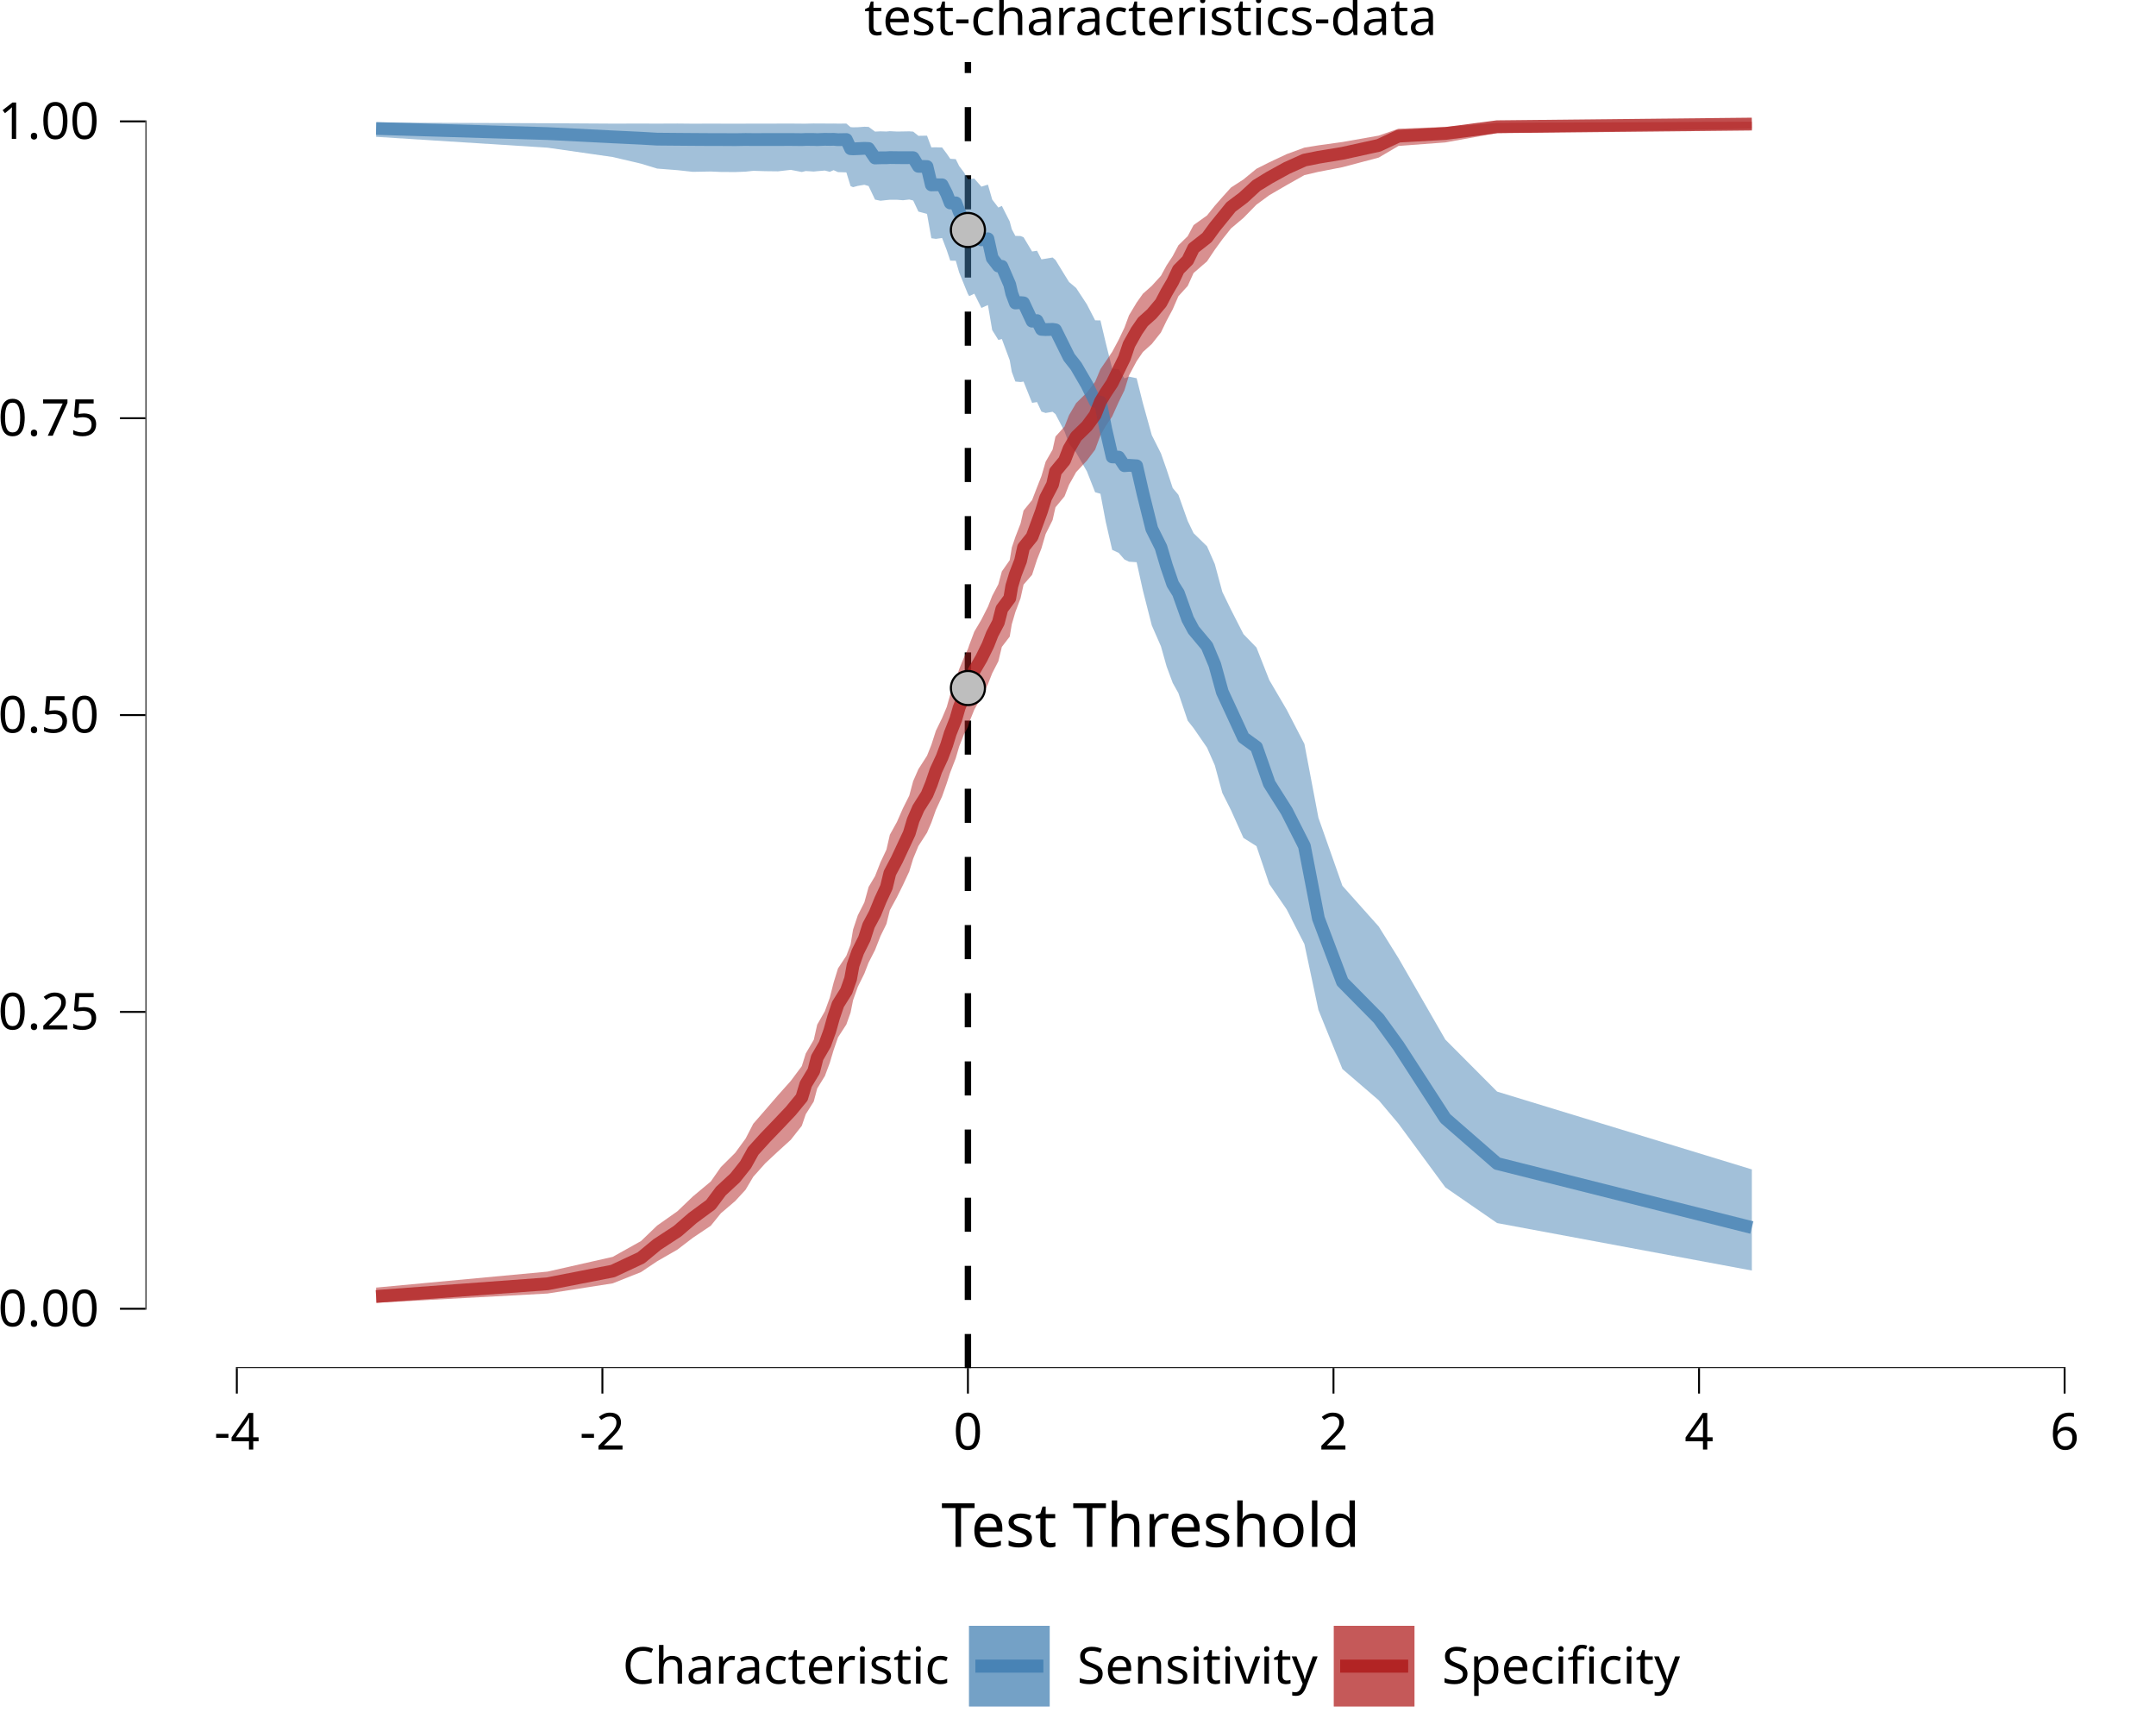
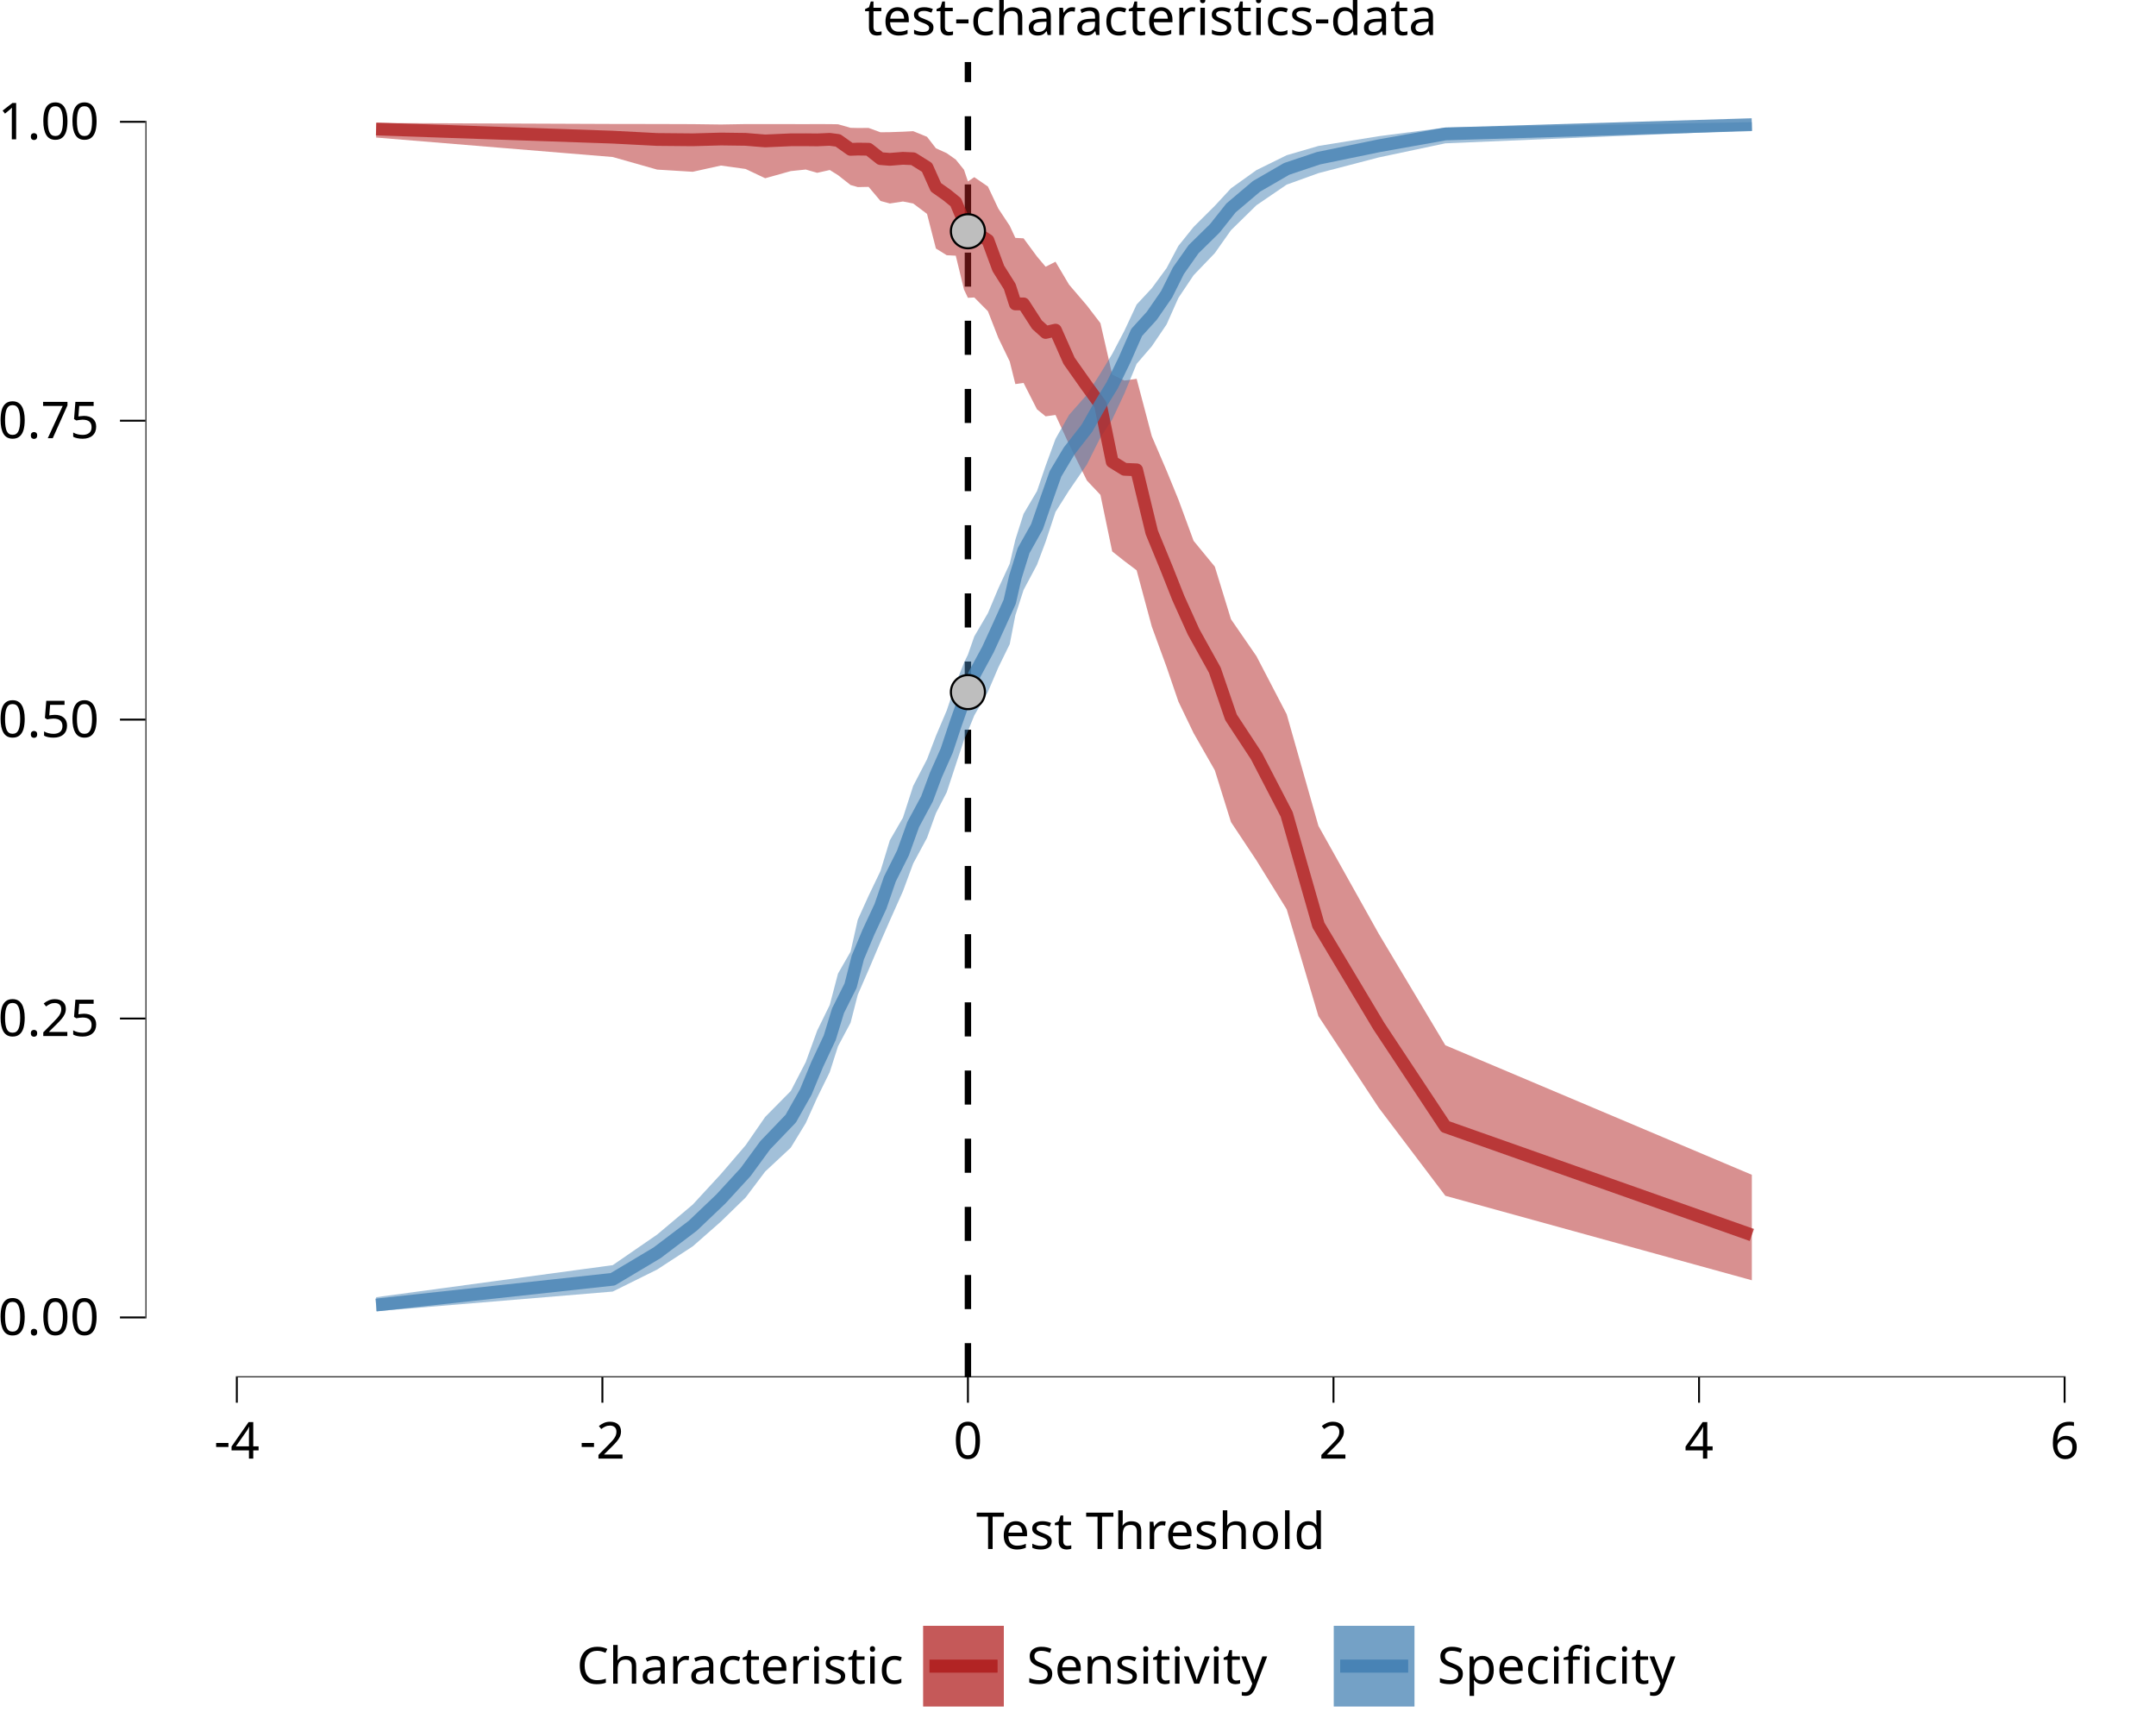
<svg xmlns="http://www.w3.org/2000/svg" class="svglite" data-engine-version="2.0" width="720.00pt" height="576.00pt" viewBox="0 0 720.00 576.00">
  <defs>
    <style type="text/css">
    .svglite line, .svglite polyline, .svglite polygon, .svglite path, .svglite rect, .svglite circle {
      fill: none;
      stroke: #000000;
      stroke-linecap: round;
      stroke-linejoin: round;
      stroke-miterlimit: 10.00;
    }
  </style>
  </defs>
  <rect width="100%" height="100%" style="stroke: none; fill: #FFFFFF;" />
  <defs>
    <clipPath id="cpMC4wMHw3MjAuMDB8MC4wMHw1NzYuMDA=">
      <rect x="0.00" y="0.00" width="720.00" height="576.00" />
    </clipPath>
  </defs>
  <g clip-path="url(#cpMC4wMHw3MjAuMDB8MC4wMHw1NzYuMDA=)">
    <rect x="0.00" y="0.00" width="720.00" height="576.00" style="stroke-width: 10.67; stroke: none;" />
  </g>
  <defs>
-     <clipPath id="cpNDguNTd8NzIwLjAwfDIwLjcxfDQ1Ni44Mw==">
-       <rect x="48.57" y="20.71" width="671.43" height="436.12" />
+     <clipPath id="cpNDguNTd8NzIwLjAwfDIwLjcxfDQ1OS44OA==">
+       <rect x="48.57" y="20.71" width="671.43" height="439.17" />
    </clipPath>
  </defs>
-   <g clip-path="url(#cpNDguNTd8NzIwLjAwfDIwLjcxfDQ1Ni44Mw==)">
-     <rect x="48.57" y="20.71" width="671.43" height="436.12" style="stroke-width: 10.67; stroke: none;" />
-     <line x1="323.24" y1="456.83" x2="323.24" y2="20.71" style="stroke-width: 2.13; stroke-dasharray: 11.38,11.38; stroke-linecap: butt;" />
-     <polygon points="125.61,40.94 182.83,41.15 204.62,41.28 214.07,41.26 219.45,41.28 226.23,41.25 231.35,41.30 237.37,41.28 240.73,41.29 245.53,41.30 248.99,41.29 251.55,41.28 255.54,41.28 259.79,41.27 264.08,41.26 267.76,41.29 269.09,41.29 271.76,41.23 272.90,41.24 275.47,41.25 277.10,41.27 278.38,41.25 279.85,41.28 282.64,41.26 284.05,42.45 284.88,42.51 286.46,42.48 288.66,42.32 290.07,42.37 292.22,43.94 294.04,43.85 296.03,43.91 297.17,43.80 299.54,43.92 301.54,43.89 303.65,43.85 304.96,43.95 306.70,45.35 309.58,45.30 311.03,49.21 312.55,49.19 314.61,49.24 316.16,51.30 317.34,53.02 319.18,53.14 320.32,55.45 321.94,57.59 323.24,59.84 323.68,59.81 325.37,59.64 327.74,62.33 329.92,61.65 331.35,66.63 333.40,69.30 334.57,68.75 337.20,73.95 337.89,76.54 339.08,78.77 340.82,78.81 341.82,79.22 344.67,83.97 346.31,83.72 347.79,86.60 349.19,86.38 351.52,85.98 352.48,86.81 355.50,91.73 357.01,94.16 359.38,96.16 362.97,101.63 365.72,106.96 367.49,106.99 369.27,114.49 371.42,123.11 373.60,123.27 375.50,126.34 377.04,125.76 379.58,126.30 381.68,134.66 384.64,145.30 387.70,151.39 389.58,156.73 391.63,162.96 393.53,165.22 396.64,173.96 398.60,178.03 403.09,182.42 405.69,188.36 408.20,197.64 411.09,203.58 415.25,211.73 419.60,216.22 423.89,227.09 429.69,236.97 435.61,248.41 440.29,273.05 448.30,295.78 460.43,309.37 467.02,319.94 482.68,347.14 499.97,364.50 585.03,390.48 585.03,424.25 499.97,408.40 482.68,396.48 467.02,375.21 460.43,367.39 448.30,356.96 440.29,337.24 435.61,315.25 429.69,303.67 423.89,295.21 419.60,282.54 415.25,279.79 411.09,270.52 408.20,264.77 405.69,255.55 403.09,249.65 398.60,243.13 396.64,240.65 393.53,231.44 391.63,228.04 389.58,222.50 387.70,215.82 384.64,208.82 381.68,197.20 379.58,187.73 377.04,187.56 375.50,186.81 373.60,184.62 371.42,183.61 369.27,174.26 367.49,164.87 365.72,164.37 362.97,157.39 359.38,151.14 357.01,148.13 355.50,144.05 352.48,138.28 351.52,137.50 349.19,137.90 347.79,137.44 346.31,134.26 344.67,134.52 341.82,127.42 340.82,127.57 339.08,127.40 337.89,124.18 337.20,120.28 334.57,113.19 333.40,113.51 331.35,110.23 329.92,101.85 327.74,102.83 325.37,98.06 323.68,98.88 323.24,98.18 321.94,95.00 320.32,91.00 319.18,87.05 317.34,87.04 316.16,83.52 314.61,79.47 312.55,79.76 311.03,79.55 309.58,71.44 306.70,70.65 304.96,66.95 303.65,66.62 301.54,66.86 299.54,66.70 297.17,66.70 296.03,66.81 294.04,67.03 292.22,66.65 290.07,62.12 288.66,61.70 286.46,62.07 284.88,62.50 284.05,62.14 282.64,57.56 279.85,57.47 278.38,56.82 277.10,57.37 275.47,56.95 272.90,57.16 271.76,57.28 269.09,57.11 267.76,57.43 264.08,56.72 259.79,57.21 255.54,57.16 251.55,57.04 248.99,57.32 245.53,57.45 240.73,57.42 237.37,57.27 231.35,57.38 226.23,56.82 219.45,56.29 214.07,54.65 204.62,52.43 182.83,49.31 125.61,45.69 " style="stroke-width: 0.00; stroke: none; stroke-linecap: butt; fill: #4682B4; fill-opacity: 0.50;" />
-     <polyline points="125.61,40.94 182.83,41.15 204.62,41.28 214.07,41.26 219.45,41.28 226.23,41.25 231.35,41.30 237.37,41.28 240.73,41.29 245.53,41.30 248.99,41.29 251.55,41.28 255.54,41.28 259.79,41.27 264.08,41.26 267.76,41.29 269.09,41.29 271.76,41.23 272.90,41.24 275.47,41.25 277.10,41.27 278.38,41.25 279.85,41.28 282.64,41.26 284.05,42.45 284.88,42.51 286.46,42.48 288.66,42.32 290.07,42.37 292.22,43.94 294.04,43.85 296.03,43.91 297.17,43.80 299.54,43.92 301.54,43.89 303.65,43.85 304.96,43.95 306.70,45.35 309.58,45.30 311.03,49.21 312.55,49.19 314.61,49.24 316.16,51.30 317.34,53.02 319.18,53.14 320.32,55.45 321.94,57.59 323.24,59.84 323.68,59.81 325.37,59.64 327.74,62.33 329.92,61.65 331.35,66.63 333.40,69.30 334.57,68.75 337.20,73.95 337.89,76.54 339.08,78.77 340.82,78.81 341.82,79.22 344.67,83.97 346.31,83.72 347.79,86.60 349.19,86.38 351.52,85.98 352.48,86.81 355.50,91.73 357.01,94.16 359.38,96.16 362.97,101.63 365.72,106.96 367.49,106.99 369.27,114.49 371.42,123.11 373.60,123.27 375.50,126.34 377.04,125.76 379.58,126.30 381.68,134.66 384.64,145.30 387.70,151.39 389.58,156.73 391.63,162.96 393.53,165.22 396.64,173.96 398.60,178.03 403.09,182.42 405.69,188.36 408.20,197.64 411.09,203.58 415.25,211.73 419.60,216.22 423.89,227.09 429.69,236.97 435.61,248.41 440.29,273.05 448.30,295.78 460.43,309.37 467.02,319.94 482.68,347.14 499.97,364.50 585.03,390.48 " style="stroke-width: 1.07; stroke: none; stroke-linecap: butt;" />
-     <polyline points="585.03,424.25 499.97,408.40 482.68,396.48 467.02,375.21 460.43,367.39 448.30,356.96 440.29,337.24 435.61,315.25 429.69,303.67 423.89,295.21 419.60,282.54 415.25,279.79 411.09,270.52 408.20,264.77 405.69,255.55 403.09,249.65 398.60,243.13 396.64,240.65 393.53,231.44 391.63,228.04 389.58,222.50 387.70,215.82 384.64,208.82 381.68,197.20 379.58,187.73 377.04,187.56 375.50,186.81 373.60,184.62 371.42,183.61 369.27,174.26 367.49,164.87 365.72,164.37 362.97,157.39 359.38,151.14 357.01,148.13 355.50,144.05 352.48,138.28 351.52,137.50 349.19,137.90 347.79,137.44 346.31,134.26 344.67,134.52 341.82,127.42 340.82,127.57 339.08,127.40 337.89,124.18 337.20,120.28 334.57,113.19 333.40,113.51 331.35,110.23 329.92,101.85 327.74,102.83 325.37,98.06 323.68,98.88 323.24,98.18 321.94,95.00 320.32,91.00 319.18,87.05 317.34,87.04 316.16,83.52 314.61,79.47 312.55,79.76 311.03,79.55 309.58,71.44 306.70,70.65 304.96,66.95 303.65,66.62 301.54,66.86 299.54,66.70 297.17,66.70 296.03,66.81 294.04,67.03 292.22,66.65 290.07,62.12 288.66,61.70 286.46,62.07 284.88,62.50 284.05,62.14 282.64,57.56 279.85,57.47 278.38,56.82 277.10,57.37 275.47,56.95 272.90,57.16 271.76,57.28 269.09,57.11 267.76,57.43 264.08,56.72 259.79,57.21 255.54,57.16 251.55,57.04 248.99,57.32 245.53,57.45 240.73,57.42 237.37,57.27 231.35,57.38 226.23,56.82 219.45,56.29 214.07,54.65 204.62,52.43 182.83,49.31 125.61,45.69 " style="stroke-width: 1.07; stroke: none; stroke-linecap: butt;" />
-     <polygon points="125.61,429.94 182.83,424.61 204.62,419.68 214.07,414.40 219.45,409.23 226.23,404.45 231.35,399.54 237.37,394.51 240.73,389.71 245.53,384.93 248.99,380.19 251.55,375.24 255.54,370.65 259.79,365.74 264.08,360.93 267.76,356.00 269.09,351.77 271.76,347.20 272.90,342.15 275.47,337.65 277.10,333.17 278.38,328.13 279.85,323.37 282.64,319.13 284.05,315.40 284.88,310.39 286.46,305.65 288.66,301.30 290.07,296.17 292.22,292.55 294.04,287.91 296.03,283.69 297.17,278.73 299.54,274.44 301.54,269.88 303.65,265.66 304.96,260.81 306.70,256.83 309.58,252.35 311.03,248.71 312.55,243.99 314.61,239.75 316.16,236.09 317.34,231.89 319.18,227.15 320.32,223.44 321.94,219.47 323.24,216.71 323.68,215.40 325.37,210.90 327.74,206.89 329.92,202.59 331.35,198.97 333.40,195.08 334.57,190.80 337.20,187.04 337.89,182.84 339.08,179.30 340.82,174.80 341.82,170.48 344.67,166.96 346.31,162.71 347.79,158.97 349.19,154.18 351.52,150.12 352.48,145.77 355.50,142.44 357.01,138.62 359.38,134.60 362.97,131.07 365.72,127.48 367.49,123.26 369.27,120.67 371.42,117.49 373.60,113.41 375.50,109.43 377.04,105.27 379.58,101.04 381.68,98.08 384.64,95.45 387.70,92.08 389.58,88.63 391.63,85.50 393.53,81.91 396.64,78.85 398.60,75.16 403.09,71.94 405.69,68.69 408.20,65.83 411.09,62.62 415.25,59.91 419.60,56.35 423.89,54.19 429.69,51.46 435.61,49.29 440.29,48.53 448.30,47.42 460.43,45.28 467.02,42.97 482.68,42.40 499.97,41.02 585.03,40.64 585.03,42.99 499.97,44.43 482.68,47.56 467.02,48.74 460.43,52.62 448.30,55.83 440.29,57.38 435.61,58.47 429.69,61.81 423.89,65.18 419.60,68.33 415.25,72.77 411.09,76.28 408.20,79.93 405.69,83.39 403.09,87.27 398.60,91.16 396.64,95.48 393.53,98.92 391.63,103.29 389.58,107.12 387.70,111.01 384.64,114.87 381.68,117.54 379.58,120.62 377.04,125.36 375.50,130.34 373.60,134.22 371.42,139.06 369.27,142.26 367.49,145.34 365.72,150.14 362.97,153.80 359.38,157.65 357.01,161.87 355.50,165.74 352.48,169.40 351.52,173.65 349.19,178.34 347.79,183.11 346.31,186.89 344.67,191.94 341.82,195.22 340.82,199.75 339.08,204.40 337.89,208.45 337.20,212.57 334.57,216.01 333.40,220.82 331.35,224.81 329.92,228.44 327.74,232.75 325.37,236.95 323.68,241.18 323.24,242.78 321.94,245.15 320.32,249.28 319.18,253.18 317.34,257.92 316.16,261.57 314.61,265.95 312.55,270.42 311.03,274.70 309.58,278.04 306.70,282.51 304.96,286.72 303.65,291.01 301.54,295.54 299.54,299.58 297.17,303.94 296.03,308.52 294.04,312.57 292.22,317.23 290.07,321.43 288.66,325.08 286.46,329.54 284.88,334.01 284.05,338.13 282.64,342.09 279.85,346.40 278.38,350.66 277.10,354.94 275.47,359.30 272.90,363.48 271.76,367.81 269.09,372.05 267.76,375.93 264.08,380.60 259.79,384.50 255.54,388.47 251.55,392.95 248.99,397.27 245.53,401.04 240.73,405.14 237.37,409.29 231.35,413.34 226.23,417.26 219.45,421.16 214.07,424.77 204.62,428.53 182.83,431.93 125.61,435.03 " style="stroke-width: 0.00; stroke: none; stroke-linecap: butt; fill: #B22222; fill-opacity: 0.50;" />
-     <polyline points="125.61,429.94 182.83,424.61 204.62,419.68 214.07,414.40 219.45,409.23 226.23,404.45 231.35,399.54 237.37,394.51 240.73,389.71 245.53,384.93 248.99,380.19 251.55,375.24 255.54,370.65 259.79,365.74 264.08,360.93 267.76,356.00 269.09,351.77 271.76,347.20 272.90,342.15 275.47,337.65 277.10,333.17 278.38,328.13 279.85,323.37 282.64,319.13 284.05,315.40 284.88,310.39 286.46,305.65 288.66,301.30 290.07,296.17 292.22,292.55 294.04,287.91 296.03,283.69 297.17,278.73 299.54,274.44 301.54,269.88 303.65,265.66 304.96,260.81 306.70,256.83 309.58,252.35 311.03,248.71 312.55,243.99 314.61,239.75 316.16,236.09 317.34,231.89 319.18,227.15 320.32,223.44 321.94,219.47 323.24,216.71 323.68,215.40 325.37,210.90 327.74,206.89 329.92,202.59 331.35,198.97 333.40,195.08 334.57,190.80 337.20,187.04 337.89,182.84 339.08,179.30 340.82,174.80 341.82,170.48 344.67,166.96 346.31,162.71 347.79,158.97 349.19,154.18 351.52,150.12 352.48,145.77 355.50,142.44 357.01,138.62 359.38,134.60 362.97,131.07 365.72,127.48 367.49,123.26 369.27,120.67 371.42,117.49 373.60,113.41 375.50,109.43 377.04,105.27 379.58,101.04 381.68,98.08 384.64,95.45 387.70,92.08 389.58,88.63 391.63,85.50 393.53,81.91 396.64,78.85 398.60,75.16 403.09,71.94 405.69,68.69 408.20,65.83 411.09,62.62 415.25,59.91 419.60,56.35 423.89,54.19 429.69,51.46 435.61,49.29 440.29,48.53 448.30,47.42 460.43,45.28 467.02,42.97 482.68,42.40 499.97,41.02 585.03,40.64 " style="stroke-width: 1.07; stroke: none; stroke-linecap: butt;" />
-     <polyline points="585.03,42.99 499.97,44.43 482.68,47.56 467.02,48.74 460.43,52.62 448.30,55.83 440.29,57.38 435.61,58.47 429.69,61.81 423.89,65.18 419.60,68.33 415.25,72.77 411.09,76.28 408.20,79.93 405.69,83.39 403.09,87.27 398.60,91.16 396.64,95.48 393.53,98.92 391.63,103.29 389.58,107.12 387.70,111.01 384.64,114.87 381.68,117.54 379.58,120.62 377.04,125.36 375.50,130.34 373.60,134.22 371.42,139.06 369.27,142.26 367.49,145.34 365.72,150.14 362.97,153.80 359.38,157.65 357.01,161.87 355.50,165.74 352.48,169.40 351.52,173.65 349.19,178.34 347.79,183.11 346.31,186.89 344.67,191.94 341.82,195.22 340.82,199.75 339.08,204.40 337.89,208.45 337.20,212.57 334.57,216.01 333.40,220.82 331.35,224.81 329.92,228.44 327.74,232.75 325.37,236.95 323.68,241.18 323.24,242.78 321.94,245.15 320.32,249.28 319.18,253.18 317.34,257.92 316.16,261.57 314.61,265.95 312.55,270.42 311.03,274.70 309.58,278.04 306.70,282.51 304.96,286.72 303.65,291.01 301.54,295.54 299.54,299.58 297.17,303.94 296.03,308.52 294.04,312.57 292.22,317.23 290.07,321.43 288.66,325.08 286.46,329.54 284.88,334.01 284.05,338.13 282.64,342.09 279.85,346.40 278.38,350.66 277.10,354.94 275.47,359.30 272.90,363.48 271.76,367.81 269.09,372.05 267.76,375.93 264.08,380.60 259.79,384.50 255.54,388.47 251.55,392.95 248.99,397.27 245.53,401.04 240.73,405.14 237.37,409.29 231.35,413.34 226.23,417.26 219.45,421.16 214.07,424.77 204.62,428.53 182.83,431.93 125.61,435.03 " style="stroke-width: 1.07; stroke: none; stroke-linecap: butt;" />
-     <polyline points="125.61,42.89 182.83,44.60 204.62,45.70 214.07,46.15 219.45,46.46 226.23,46.52 231.35,46.56 237.37,46.60 240.73,46.60 245.53,46.63 248.99,46.57 251.55,46.60 255.54,46.59 259.79,46.59 264.08,46.58 267.76,46.62 269.09,46.56 271.76,46.57 272.90,46.62 275.47,46.52 277.10,46.55 278.38,46.52 279.85,46.64 282.64,46.59 284.05,49.65 284.88,49.70 286.46,49.64 288.66,49.53 290.07,49.59 292.22,52.75 294.04,52.69 296.03,52.68 297.17,52.61 299.54,52.64 301.54,52.66 303.65,52.65 304.96,52.66 306.70,55.53 309.58,55.61 311.03,61.74 312.55,61.70 314.61,61.71 316.16,64.74 317.34,67.77 319.18,67.74 320.32,70.71 321.94,73.97 323.24,76.97 323.68,77.07 325.37,76.80 327.74,80.07 329.92,79.74 331.35,86.18 333.40,88.83 334.57,88.93 337.20,95.02 337.89,98.00 339.08,101.17 340.82,101.04 341.82,101.13 344.67,107.24 346.31,107.05 347.79,109.97 349.19,110.05 351.52,109.98 352.48,110.13 355.50,116.23 357.01,119.27 359.38,122.30 362.97,128.46 365.72,134.05 367.49,134.27 369.27,143.28 371.42,152.57 373.60,152.64 375.50,155.50 377.04,155.38 379.58,155.54 381.68,164.70 384.64,176.60 387.70,182.72 389.58,189.04 391.63,195.01 393.53,198.06 396.64,206.75 398.60,210.39 403.09,215.76 405.69,221.97 408.20,231.07 411.09,237.29 415.25,246.30 419.60,249.46 423.89,261.68 429.69,270.84 435.61,282.51 440.29,306.69 448.30,327.87 460.43,340.15 467.02,349.25 482.68,373.46 499.97,388.52 585.03,409.89 " style="stroke-width: 4.27; stroke: #4682B4; stroke-opacity: 0.80; stroke-linecap: butt;" />
-     <polyline points="125.61,432.90 182.83,428.68 204.62,424.43 214.07,420.00 219.45,415.56 226.23,411.12 231.35,406.68 237.37,402.24 240.73,397.73 245.53,393.27 248.99,388.92 251.55,384.32 255.54,379.92 259.79,375.50 264.08,370.97 267.76,366.49 269.09,362.06 271.76,357.63 272.90,353.17 275.47,348.72 277.10,344.24 278.38,339.69 279.85,335.36 282.64,330.90 284.05,326.88 284.88,322.34 286.46,317.84 288.66,313.42 290.07,309.03 292.22,304.99 294.04,300.51 296.03,296.22 297.17,291.53 299.54,287.04 301.54,282.75 303.65,278.24 304.96,273.84 306.70,269.86 309.58,265.31 311.03,261.75 312.55,257.29 314.61,252.85 316.16,248.71 317.34,244.88 319.18,240.23 320.32,236.27 321.94,232.28 323.24,229.72 323.68,228.32 325.37,223.90 327.74,219.84 329.92,215.41 331.35,211.76 333.40,207.85 334.57,203.33 337.20,199.77 337.89,195.73 339.08,191.77 340.82,187.27 341.82,182.77 344.67,179.22 346.31,174.79 347.79,170.76 349.19,166.24 351.52,161.75 352.48,157.44 355.50,153.79 357.01,149.86 359.38,145.79 362.97,142.29 365.72,138.57 367.49,134.08 369.27,131.14 371.42,127.90 373.60,123.45 375.50,119.57 377.04,115.03 379.58,110.51 381.68,107.47 384.64,104.82 387.70,101.17 389.58,97.59 391.63,94.09 393.53,90.05 396.64,86.91 398.60,82.86 403.09,79.33 405.69,75.77 408.20,72.68 411.09,69.11 415.25,65.97 419.60,61.96 423.89,59.33 429.69,56.13 435.61,53.46 440.29,52.52 448.30,51.20 460.43,48.54 467.02,45.46 482.68,44.57 499.97,42.32 585.03,41.43 " style="stroke-width: 4.27; stroke: #B22222; stroke-opacity: 0.80; stroke-linecap: butt;" />
-     <circle cx="323.24" cy="76.80" r="5.69" style="stroke-width: 0.71; fill: #BEBEBE;" />
-     <circle cx="323.24" cy="229.74" r="5.69" style="stroke-width: 0.71; fill: #BEBEBE;" />
-     <line x1="78.77" y1="456.83" x2="689.80" y2="456.83" style="stroke-width: 0.64; stroke-linecap: butt;" />
-     <line x1="48.57" y1="437.32" x2="48.57" y2="40.21" style="stroke-width: 0.64; stroke-linecap: butt;" />
-     <rect x="48.57" y="20.71" width="671.43" height="436.12" style="stroke-width: 0.00; stroke: none;" />
+   <g clip-path="url(#cpNDguNTd8NzIwLjAwfDIwLjcxfDQ1OS44OA==)">
+     <rect x="48.57" y="20.71" width="671.43" height="439.17" style="stroke-width: 10.67; stroke: none;" />
+     <line x1="323.24" y1="459.88" x2="323.24" y2="20.71" style="stroke-width: 2.13; stroke-dasharray: 11.38,11.38; stroke-linecap: butt;" />
+     <polygon points="125.61,41.08 204.62,41.39 219.45,41.41 231.35,41.45 240.73,41.57 248.99,41.43 255.54,41.44 264.08,41.44 269.09,41.45 272.90,41.43 277.10,41.45 279.85,41.49 284.05,42.68 286.46,42.74 290.07,42.72 294.04,44.17 297.17,44.13 301.54,43.98 304.96,43.80 309.58,45.68 312.55,49.51 316.16,51.15 319.18,53.28 321.94,56.70 323.24,60.59 325.37,59.16 329.92,62.29 333.40,69.66 337.20,75.39 339.08,79.43 341.82,79.58 346.31,85.66 349.19,89.07 352.48,87.39 357.01,95.04 362.97,102.00 367.49,107.91 371.42,125.06 375.50,127.07 379.58,126.49 384.64,145.65 389.58,157.15 393.53,166.80 398.60,180.58 405.69,189.21 411.09,206.77 419.60,219.11 429.69,238.50 440.29,275.77 460.43,311.79 482.68,349.03 585.03,392.28 585.03,427.50 482.68,399.29 460.43,369.89 440.29,339.30 429.69,303.63 419.60,287.31 411.09,274.50 405.69,257.21 398.60,244.79 393.53,234.26 389.58,222.72 384.64,209.21 379.58,190.43 375.50,187.35 371.42,184.12 367.49,165.24 362.97,160.45 357.01,148.36 352.48,138.56 349.19,139.02 346.31,136.69 341.82,127.86 339.08,128.25 337.20,120.69 333.40,112.84 329.92,103.93 325.37,99.33 323.24,99.44 321.94,96.72 319.18,85.38 316.16,85.22 312.55,82.98 309.58,71.42 304.96,67.95 301.54,67.28 297.17,67.95 294.04,67.10 290.07,62.40 286.46,62.47 284.05,61.78 279.85,58.48 277.10,56.77 272.90,57.71 269.09,56.61 264.08,57.13 255.54,59.52 248.99,56.42 240.73,55.28 231.35,57.36 219.45,56.63 204.62,52.43 125.61,45.93 " style="stroke-width: 0.00; stroke: none; stroke-linecap: butt; fill: #B22222; fill-opacity: 0.50;" />
+     <polyline points="125.61,41.08 204.62,41.39 219.45,41.41 231.35,41.45 240.73,41.57 248.99,41.43 255.54,41.44 264.08,41.44 269.09,41.45 272.90,41.43 277.10,41.45 279.85,41.49 284.05,42.68 286.46,42.74 290.07,42.72 294.04,44.17 297.17,44.13 301.54,43.98 304.96,43.80 309.58,45.68 312.55,49.51 316.16,51.15 319.18,53.28 321.94,56.70 323.24,60.59 325.37,59.16 329.92,62.29 333.40,69.66 337.20,75.39 339.08,79.43 341.82,79.58 346.31,85.66 349.19,89.07 352.48,87.39 357.01,95.04 362.97,102.00 367.49,107.91 371.42,125.06 375.50,127.07 379.58,126.49 384.64,145.65 389.58,157.15 393.53,166.80 398.60,180.58 405.69,189.21 411.09,206.77 419.60,219.11 429.69,238.50 440.29,275.77 460.43,311.79 482.68,349.03 585.03,392.28 " style="stroke-width: 1.07; stroke: none; stroke-linecap: butt;" />
+     <polyline points="585.03,427.50 482.68,399.29 460.43,369.89 440.29,339.30 429.69,303.63 419.60,287.31 411.09,274.50 405.69,257.21 398.60,244.79 393.53,234.26 389.58,222.72 384.64,209.21 379.58,190.43 375.50,187.35 371.42,184.12 367.49,165.24 362.97,160.45 357.01,148.36 352.48,138.56 349.19,139.02 346.31,136.69 341.82,127.86 339.08,128.25 337.20,120.69 333.40,112.84 329.92,103.93 325.37,99.33 323.24,99.44 321.94,96.72 319.18,85.38 316.16,85.22 312.55,82.98 309.58,71.42 304.96,67.95 301.54,67.28 297.17,67.95 294.04,67.10 290.07,62.40 286.46,62.47 284.05,61.78 279.85,58.48 277.10,56.77 272.90,57.71 269.09,56.61 264.08,57.13 255.54,59.52 248.99,56.42 240.73,55.28 231.35,57.36 219.45,56.63 204.62,52.43 125.61,45.93 " style="stroke-width: 1.07; stroke: none; stroke-linecap: butt;" />
+     <polygon points="125.61,433.15 204.62,422.45 219.45,412.24 231.35,402.22 240.73,392.04 248.99,382.43 255.54,372.95 264.08,364.30 269.09,354.62 272.90,344.13 277.10,335.55 279.85,325.10 284.05,317.78 286.46,307.08 290.07,299.10 294.04,290.83 297.17,280.57 301.54,273.02 304.96,262.43 309.58,253.53 312.55,245.73 316.16,237.24 319.18,228.24 321.94,221.27 323.24,218.59 325.37,212.49 329.92,204.73 333.40,196.46 337.20,188.23 339.08,180.20 341.82,171.59 346.31,163.97 349.19,155.53 352.48,146.56 357.01,138.55 362.97,131.79 367.49,124.68 371.42,118.20 375.50,110.42 379.58,101.69 384.64,96.25 389.58,89.53 393.53,82.09 398.60,75.78 405.69,68.72 411.09,62.88 419.60,56.80 429.69,51.83 440.29,48.74 460.43,45.48 482.68,42.59 585.03,40.79 585.03,43.54 482.68,47.86 460.43,52.57 440.29,57.82 429.69,61.65 419.60,68.53 411.09,76.87 405.69,84.52 398.60,91.91 393.53,99.48 389.58,108.34 384.64,115.63 379.58,121.51 375.50,131.39 371.42,140.10 367.49,146.05 362.97,155.12 357.01,163.78 352.48,170.96 349.19,180.91 346.31,188.57 341.82,197.01 339.08,205.47 337.20,215.10 333.40,222.86 329.92,231.01 325.37,238.88 323.24,244.15 321.94,247.04 319.18,255.38 316.16,264.55 312.55,271.55 309.58,279.78 304.96,288.34 301.54,297.59 297.17,307.38 294.04,314.52 290.07,323.86 286.46,332.15 284.05,341.50 279.85,349.39 277.10,357.99 272.90,366.54 269.09,375.01 264.08,383.22 255.54,391.19 248.99,399.88 240.73,407.92 231.35,416.17 219.45,423.92 204.62,431.27 125.61,437.85 " style="stroke-width: 0.00; stroke: none; stroke-linecap: butt; fill: #4682B4; fill-opacity: 0.50;" />
+     <polyline points="125.61,433.15 204.62,422.45 219.45,412.24 231.35,402.22 240.73,392.04 248.99,382.43 255.54,372.95 264.08,364.30 269.09,354.62 272.90,344.13 277.10,335.55 279.85,325.10 284.05,317.78 286.46,307.08 290.07,299.10 294.04,290.83 297.17,280.57 301.54,273.02 304.96,262.43 309.58,253.53 312.55,245.73 316.16,237.24 319.18,228.24 321.94,221.27 323.24,218.59 325.37,212.49 329.92,204.73 333.40,196.46 337.20,188.23 339.08,180.20 341.82,171.59 346.31,163.97 349.19,155.53 352.48,146.56 357.01,138.55 362.97,131.79 367.49,124.68 371.42,118.20 375.50,110.42 379.58,101.69 384.64,96.25 389.58,89.53 393.53,82.09 398.60,75.78 405.69,68.72 411.09,62.88 419.60,56.80 429.69,51.83 440.29,48.74 460.43,45.48 482.68,42.59 585.03,40.79 " style="stroke-width: 1.07; stroke: none; stroke-linecap: butt;" />
+     <polyline points="585.03,43.54 482.68,47.86 460.43,52.57 440.29,57.82 429.69,61.65 419.60,68.53 411.09,76.87 405.69,84.52 398.60,91.91 393.53,99.48 389.58,108.34 384.64,115.63 379.58,121.51 375.50,131.39 371.42,140.10 367.49,146.05 362.97,155.12 357.01,163.78 352.48,170.96 349.19,180.91 346.31,188.57 341.82,197.01 339.08,205.47 337.20,215.10 333.40,222.86 329.92,231.01 325.37,238.88 323.24,244.15 321.94,247.04 319.18,255.38 316.16,264.55 312.55,271.55 309.58,279.78 304.96,288.34 301.54,297.59 297.17,307.38 294.04,314.52 290.07,323.86 286.46,332.15 284.05,341.50 279.85,349.39 277.10,357.99 272.90,366.54 269.09,375.01 264.08,383.22 255.54,391.19 248.99,399.88 240.73,407.92 231.35,416.17 219.45,423.92 204.62,431.27 125.61,437.85 " style="stroke-width: 1.07; stroke: none; stroke-linecap: butt;" />
+     <polyline points="125.61,43.07 204.62,45.80 219.45,46.57 231.35,46.68 240.73,46.42 248.99,46.53 255.54,47.06 264.08,46.68 269.09,46.67 272.90,46.71 277.10,46.53 279.85,46.89 284.05,49.87 286.46,49.78 290.07,49.83 294.04,52.96 297.17,53.21 301.54,52.86 304.96,53.01 309.58,55.90 312.55,62.54 316.16,65.08 319.18,67.53 321.94,74.06 323.24,77.30 325.37,77.39 329.92,80.24 333.40,89.65 337.20,95.67 339.08,101.49 341.82,101.47 346.31,108.42 349.19,111.01 352.48,110.24 357.01,120.47 362.97,128.91 367.49,135.12 371.42,154.19 375.50,156.71 379.58,156.88 384.64,177.78 389.58,189.80 393.53,199.76 398.60,210.99 405.69,223.77 411.09,239.51 419.60,252.46 429.69,271.92 440.29,308.91 460.43,342.59 482.68,376.20 585.03,412.37 " style="stroke-width: 4.27; stroke: #B22222; stroke-opacity: 0.80; stroke-linecap: butt;" />
+     <polyline points="125.61,435.77 204.62,427.17 219.45,418.32 231.35,409.30 240.73,400.36 248.99,391.37 255.54,382.42 264.08,373.52 269.09,364.64 272.90,355.43 277.10,346.50 279.85,337.51 284.05,329.14 286.46,319.74 290.07,311.14 294.04,302.65 297.17,293.54 301.54,284.83 304.96,275.33 309.58,266.74 312.55,258.75 316.16,250.64 319.18,241.56 321.94,233.77 323.24,231.18 325.37,225.31 329.92,216.90 333.40,209.31 337.20,200.92 339.08,192.68 341.82,183.88 346.31,175.87 349.19,167.53 352.48,158.23 357.01,150.64 362.97,143.00 367.49,135.03 371.42,128.65 375.50,120.27 379.58,111.02 384.64,105.44 389.58,98.30 393.53,90.40 398.60,83.21 405.69,76.25 411.09,69.44 419.60,62.23 429.69,56.39 440.29,52.84 460.43,48.69 482.68,44.72 585.03,41.63 " style="stroke-width: 4.27; stroke: #4682B4; stroke-opacity: 0.80; stroke-linecap: butt;" />
+     <circle cx="323.24" cy="77.22" r="5.69" style="stroke-width: 0.71; fill: #BEBEBE;" />
+     <circle cx="323.24" cy="231.10" r="5.69" style="stroke-width: 0.71; fill: #BEBEBE;" />
+     <line x1="78.77" y1="459.88" x2="689.80" y2="459.88" style="stroke-width: 0.64; stroke-linecap: butt;" />
+     <line x1="48.57" y1="440.23" x2="48.57" y2="40.35" style="stroke-width: 0.64; stroke-linecap: butt;" />
+     <rect x="48.57" y="20.71" width="671.43" height="439.17" style="stroke-width: 0.00; stroke: none;" />
  </g>
  <g clip-path="url(#cpMC4wMHw3MjAuMDB8MC4wMHw1NzYuMDA=)">
-     <polyline points="48.57,456.83 48.57,20.71 " style="stroke-width: 0.00; stroke: none; stroke-linecap: butt;" />
-     <text x="33.09" y="442.86" text-anchor="end" style="font-size: 17.00px; font-family: sans;" textLength="33.09px" lengthAdjust="spacingAndGlyphs">0.00</text>
-     <text x="33.09" y="343.74" text-anchor="end" style="font-size: 17.00px; font-family: sans;" textLength="33.09px" lengthAdjust="spacingAndGlyphs">0.25</text>
-     <text x="33.09" y="244.62" text-anchor="end" style="font-size: 17.00px; font-family: sans;" textLength="33.09px" lengthAdjust="spacingAndGlyphs">0.50</text>
-     <text x="33.09" y="145.50" text-anchor="end" style="font-size: 17.00px; font-family: sans;" textLength="33.09px" lengthAdjust="spacingAndGlyphs">0.75</text>
-     <text x="33.09" y="46.38" text-anchor="end" style="font-size: 17.00px; font-family: sans;" textLength="33.09px" lengthAdjust="spacingAndGlyphs">1.00</text>
-     <polyline points="40.06,437.01 48.57,437.01 " style="stroke-width: 0.64; stroke-linecap: butt;" />
-     <polyline points="40.06,337.89 48.57,337.89 " style="stroke-width: 0.64; stroke-linecap: butt;" />
-     <polyline points="40.06,238.77 48.57,238.77 " style="stroke-width: 0.64; stroke-linecap: butt;" />
-     <polyline points="40.06,139.65 48.57,139.65 " style="stroke-width: 0.64; stroke-linecap: butt;" />
-     <polyline points="40.06,40.53 48.57,40.53 " style="stroke-width: 0.64; stroke-linecap: butt;" />
-     <polyline points="48.57,456.83 720.00,456.83 " style="stroke-width: 0.00; stroke: none; stroke-linecap: butt;" />
-     <polyline points="79.09,465.33 79.09,456.83 " style="stroke-width: 0.64; stroke-linecap: butt;" />
-     <polyline points="201.17,465.33 201.17,456.83 " style="stroke-width: 0.64; stroke-linecap: butt;" />
-     <polyline points="323.24,465.33 323.24,456.83 " style="stroke-width: 0.64; stroke-linecap: butt;" />
-     <polyline points="445.32,465.33 445.32,456.83 " style="stroke-width: 0.64; stroke-linecap: butt;" />
-     <polyline points="567.40,465.33 567.40,456.83 " style="stroke-width: 0.64; stroke-linecap: butt;" />
-     <polyline points="689.48,465.33 689.48,456.83 " style="stroke-width: 0.64; stroke-linecap: butt;" />
-     <text x="79.09" y="484.01" text-anchor="middle" style="font-size: 17.00px; font-family: sans;" textLength="15.12px" lengthAdjust="spacingAndGlyphs">-4</text>
-     <text x="201.17" y="484.01" text-anchor="middle" style="font-size: 17.00px; font-family: sans;" textLength="15.12px" lengthAdjust="spacingAndGlyphs">-2</text>
-     <text x="323.24" y="484.01" text-anchor="middle" style="font-size: 17.00px; font-family: sans;" textLength="9.46px" lengthAdjust="spacingAndGlyphs">0</text>
-     <text x="445.32" y="484.01" text-anchor="middle" style="font-size: 17.00px; font-family: sans;" textLength="9.46px" lengthAdjust="spacingAndGlyphs">2</text>
-     <text x="567.40" y="484.01" text-anchor="middle" style="font-size: 17.00px; font-family: sans;" textLength="9.46px" lengthAdjust="spacingAndGlyphs">4</text>
-     <text x="689.48" y="484.01" text-anchor="middle" style="font-size: 17.00px; font-family: sans;" textLength="9.46px" lengthAdjust="spacingAndGlyphs">6</text>
-     <text x="384.28" y="516.52" text-anchor="middle" style="font-size: 20.40px; font-family: sans;" textLength="136.07px" lengthAdjust="spacingAndGlyphs">Test Threshold</text>
-     <rect x="205.01" y="536.69" width="358.54" height="39.31" style="stroke-width: 0.75; stroke: none;" />
-     <rect x="205.01" y="536.69" width="358.54" height="39.31" style="stroke-width: 10.67; stroke: none;" />
-     <text x="262.46" y="562.20" text-anchor="middle" style="font-size: 17.00px; font-family: sans;" textLength="103.94px" lengthAdjust="spacingAndGlyphs">Characteristic</text>
-     <rect x="322.90" y="542.17" width="28.35" height="28.35" style="stroke-width: 10.67; stroke: none;" />
-     <rect x="323.61" y="542.88" width="26.93" height="26.93" style="stroke-width: 1.07; stroke: none; stroke-linecap: butt; stroke-linejoin: miter; fill: #4682B4; fill-opacity: 0.50;" />
-     <rect x="323.61" y="542.88" width="26.93" height="26.93" style="stroke-width: 1.07; stroke: none; stroke-linecap: butt; stroke-linejoin: miter; fill: #4682B4; fill-opacity: 0.50;" />
-     <line x1="325.73" y1="556.35" x2="348.41" y2="556.35" style="stroke-width: 4.27; stroke: #4682B4; stroke-opacity: 0.80; stroke-linecap: butt;" />
-     <line x1="325.73" y1="556.35" x2="348.41" y2="556.35" style="stroke-width: 4.27; stroke: #4682B4; stroke-opacity: 0.80; stroke-linecap: butt;" />
+     <polyline points="48.57,459.88 48.57,20.71 " style="stroke-width: 0.00; stroke: none; stroke-linecap: butt;" />
+     <text x="33.09" y="445.76" text-anchor="end" style="font-size: 17.00px; font-family: sans;" textLength="33.09px" lengthAdjust="spacingAndGlyphs">0.00</text>
+     <text x="33.09" y="345.95" text-anchor="end" style="font-size: 17.00px; font-family: sans;" textLength="33.09px" lengthAdjust="spacingAndGlyphs">0.25</text>
+     <text x="33.09" y="246.14" text-anchor="end" style="font-size: 17.00px; font-family: sans;" textLength="33.09px" lengthAdjust="spacingAndGlyphs">0.50</text>
+     <text x="33.09" y="146.33" text-anchor="end" style="font-size: 17.00px; font-family: sans;" textLength="33.09px" lengthAdjust="spacingAndGlyphs">0.75</text>
+     <text x="33.09" y="46.52" text-anchor="end" style="font-size: 17.00px; font-family: sans;" textLength="33.09px" lengthAdjust="spacingAndGlyphs">1.00</text>
+     <polyline points="40.06,439.91 48.57,439.91 " style="stroke-width: 0.64; stroke-linecap: butt;" />
+     <polyline points="40.06,340.10 48.57,340.10 " style="stroke-width: 0.64; stroke-linecap: butt;" />
+     <polyline points="40.06,240.29 48.57,240.29 " style="stroke-width: 0.64; stroke-linecap: butt;" />
+     <polyline points="40.06,140.48 48.57,140.48 " style="stroke-width: 0.64; stroke-linecap: butt;" />
+     <polyline points="40.06,40.67 48.57,40.67 " style="stroke-width: 0.64; stroke-linecap: butt;" />
+     <polyline points="48.57,459.88 720.00,459.88 " style="stroke-width: 0.00; stroke: none; stroke-linecap: butt;" />
+     <polyline points="79.09,468.38 79.09,459.88 " style="stroke-width: 0.64; stroke-linecap: butt;" />
+     <polyline points="201.17,468.38 201.17,459.88 " style="stroke-width: 0.64; stroke-linecap: butt;" />
+     <polyline points="323.24,468.38 323.24,459.88 " style="stroke-width: 0.64; stroke-linecap: butt;" />
+     <polyline points="445.32,468.38 445.32,459.88 " style="stroke-width: 0.64; stroke-linecap: butt;" />
+     <polyline points="567.40,468.38 567.40,459.88 " style="stroke-width: 0.64; stroke-linecap: butt;" />
+     <polyline points="689.48,468.38 689.48,459.88 " style="stroke-width: 0.64; stroke-linecap: butt;" />
+     <text x="79.09" y="487.05" text-anchor="middle" style="font-size: 17.00px; font-family: sans;" textLength="15.12px" lengthAdjust="spacingAndGlyphs">-4</text>
+     <text x="201.17" y="487.05" text-anchor="middle" style="font-size: 17.00px; font-family: sans;" textLength="15.12px" lengthAdjust="spacingAndGlyphs">-2</text>
+     <text x="323.24" y="487.05" text-anchor="middle" style="font-size: 17.00px; font-family: sans;" textLength="9.46px" lengthAdjust="spacingAndGlyphs">0</text>
+     <text x="445.32" y="487.05" text-anchor="middle" style="font-size: 17.00px; font-family: sans;" textLength="9.46px" lengthAdjust="spacingAndGlyphs">2</text>
+     <text x="567.40" y="487.05" text-anchor="middle" style="font-size: 17.00px; font-family: sans;" textLength="9.46px" lengthAdjust="spacingAndGlyphs">4</text>
+     <text x="689.48" y="487.05" text-anchor="middle" style="font-size: 17.00px; font-family: sans;" textLength="9.46px" lengthAdjust="spacingAndGlyphs">6</text>
+     <text x="384.28" y="517.23" text-anchor="middle" style="font-size: 17.00px; font-family: sans;" textLength="113.39px" lengthAdjust="spacingAndGlyphs">Test Threshold</text>
+     <rect x="189.70" y="536.69" width="389.16" height="39.31" style="stroke-width: 0.75; stroke: none;" />
+     <rect x="189.70" y="536.69" width="389.16" height="39.31" style="stroke-width: 10.67; stroke: none;" />
+     <text x="247.15" y="562.20" text-anchor="middle" style="font-size: 17.00px; font-family: sans;" textLength="103.94px" lengthAdjust="spacingAndGlyphs">Characteristic</text>
+     <rect x="307.59" y="542.17" width="28.35" height="28.35" style="stroke-width: 10.67; stroke: none;" />
+     <rect x="308.30" y="542.88" width="26.93" height="26.93" style="stroke-width: 1.07; stroke: none; stroke-linecap: butt; stroke-linejoin: miter; fill: #B22222; fill-opacity: 0.50;" />
+     <rect x="308.30" y="542.88" width="26.93" height="26.93" style="stroke-width: 1.07; stroke: none; stroke-linecap: butt; stroke-linejoin: miter; fill: #B22222; fill-opacity: 0.50;" />
+     <line x1="310.42" y1="556.35" x2="333.10" y2="556.35" style="stroke-width: 4.27; stroke: #B22222; stroke-opacity: 0.80; stroke-linecap: butt;" />
+     <line x1="310.42" y1="556.35" x2="333.10" y2="556.35" style="stroke-width: 4.27; stroke: #B22222; stroke-opacity: 0.80; stroke-linecap: butt;" />
    <rect x="444.72" y="542.17" width="28.35" height="28.35" style="stroke-width: 10.67; stroke: none;" />
-     <rect x="445.43" y="542.88" width="26.93" height="26.93" style="stroke-width: 1.07; stroke: none; stroke-linecap: butt; stroke-linejoin: miter; fill: #B22222; fill-opacity: 0.50;" />
-     <rect x="445.43" y="542.88" width="26.93" height="26.93" style="stroke-width: 1.07; stroke: none; stroke-linecap: butt; stroke-linejoin: miter; fill: #B22222; fill-opacity: 0.50;" />
-     <line x1="447.56" y1="556.35" x2="470.23" y2="556.35" style="stroke-width: 4.27; stroke: #B22222; stroke-opacity: 0.80; stroke-linecap: butt;" />
-     <line x1="447.56" y1="556.35" x2="470.23" y2="556.35" style="stroke-width: 4.27; stroke: #B22222; stroke-opacity: 0.80; stroke-linecap: butt;" />
-     <text x="359.71" y="562.20" style="font-size: 17.00px; font-family: sans;" textLength="76.54px" lengthAdjust="spacingAndGlyphs">Sensitivity</text>
-     <text x="481.54" y="562.20" style="font-size: 17.00px; font-family: sans;" textLength="76.54px" lengthAdjust="spacingAndGlyphs">Specificity</text>
+     <rect x="445.43" y="542.88" width="26.93" height="26.93" style="stroke-width: 1.07; stroke: none; stroke-linecap: butt; stroke-linejoin: miter; fill: #4682B4; fill-opacity: 0.50;" />
+     <rect x="445.43" y="542.88" width="26.93" height="26.93" style="stroke-width: 1.07; stroke: none; stroke-linecap: butt; stroke-linejoin: miter; fill: #4682B4; fill-opacity: 0.50;" />
+     <line x1="447.56" y1="556.35" x2="470.23" y2="556.35" style="stroke-width: 4.27; stroke: #4682B4; stroke-opacity: 0.80; stroke-linecap: butt;" />
+     <line x1="447.56" y1="556.35" x2="470.23" y2="556.35" style="stroke-width: 4.27; stroke: #4682B4; stroke-opacity: 0.80; stroke-linecap: butt;" />
+     <text x="342.87" y="562.20" style="font-size: 17.00px; font-family: sans;" textLength="76.54px" lengthAdjust="spacingAndGlyphs">Sensitivity</text>
+     <text x="480.00" y="562.20" style="font-size: 17.00px; font-family: sans;" textLength="76.54px" lengthAdjust="spacingAndGlyphs">Specificity</text>
    <text x="384.28" y="11.70" text-anchor="middle" style="font-size: 17.00px; font-family: sans;" textLength="180.49px" lengthAdjust="spacingAndGlyphs">test-characteristics-data</text>
  </g>
</svg>
